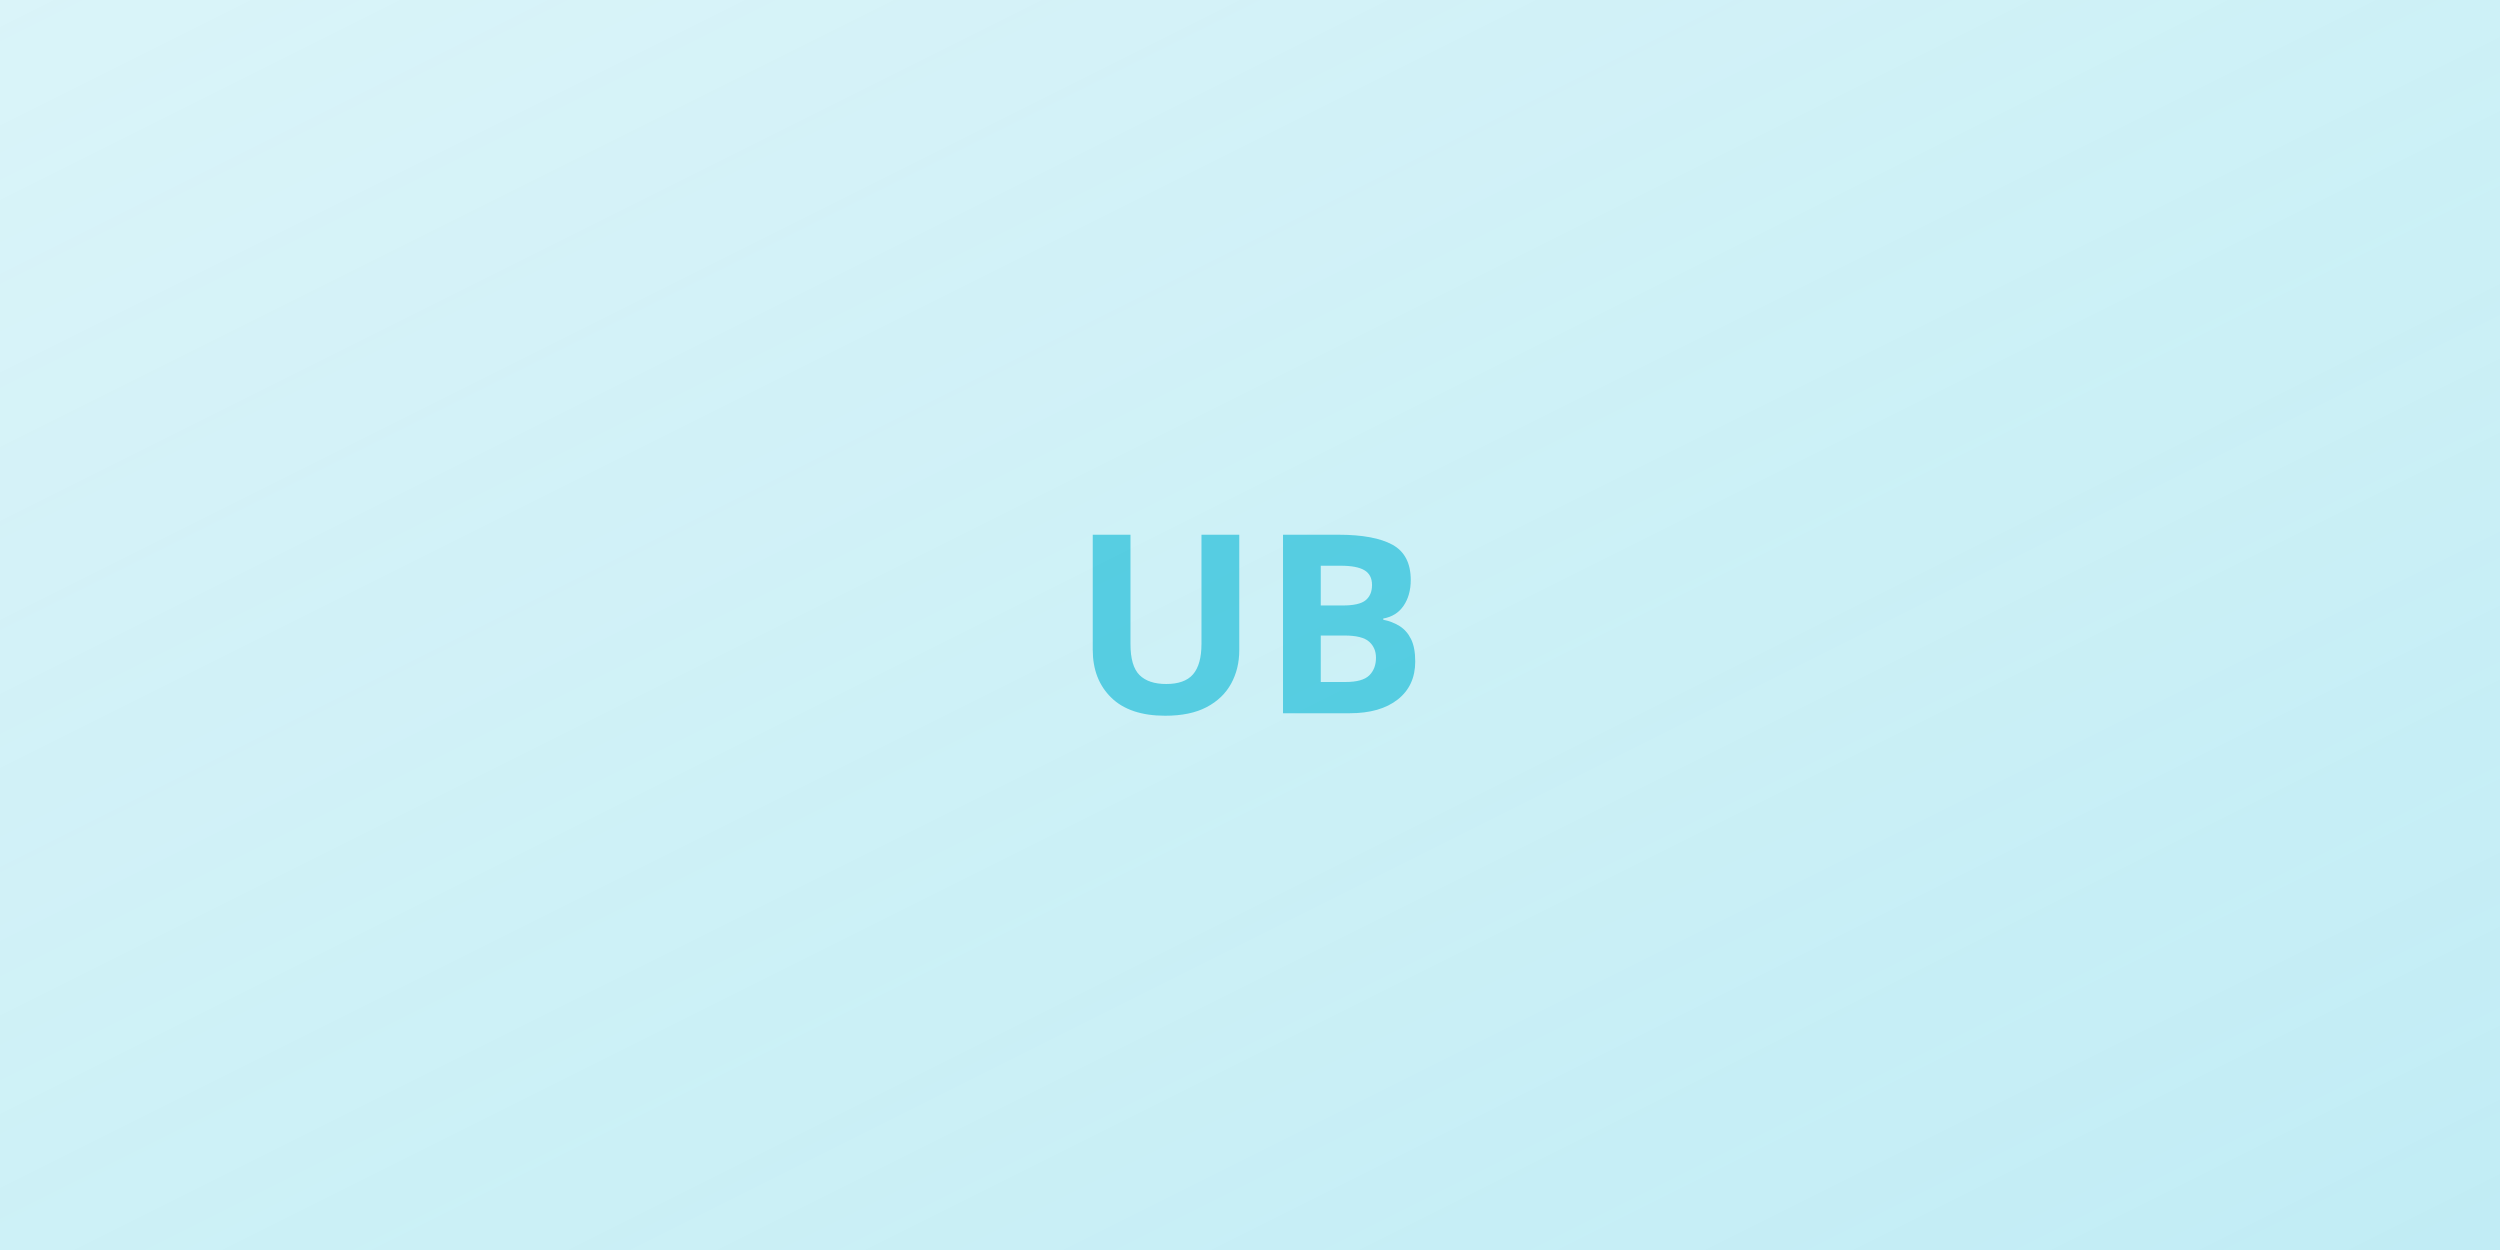
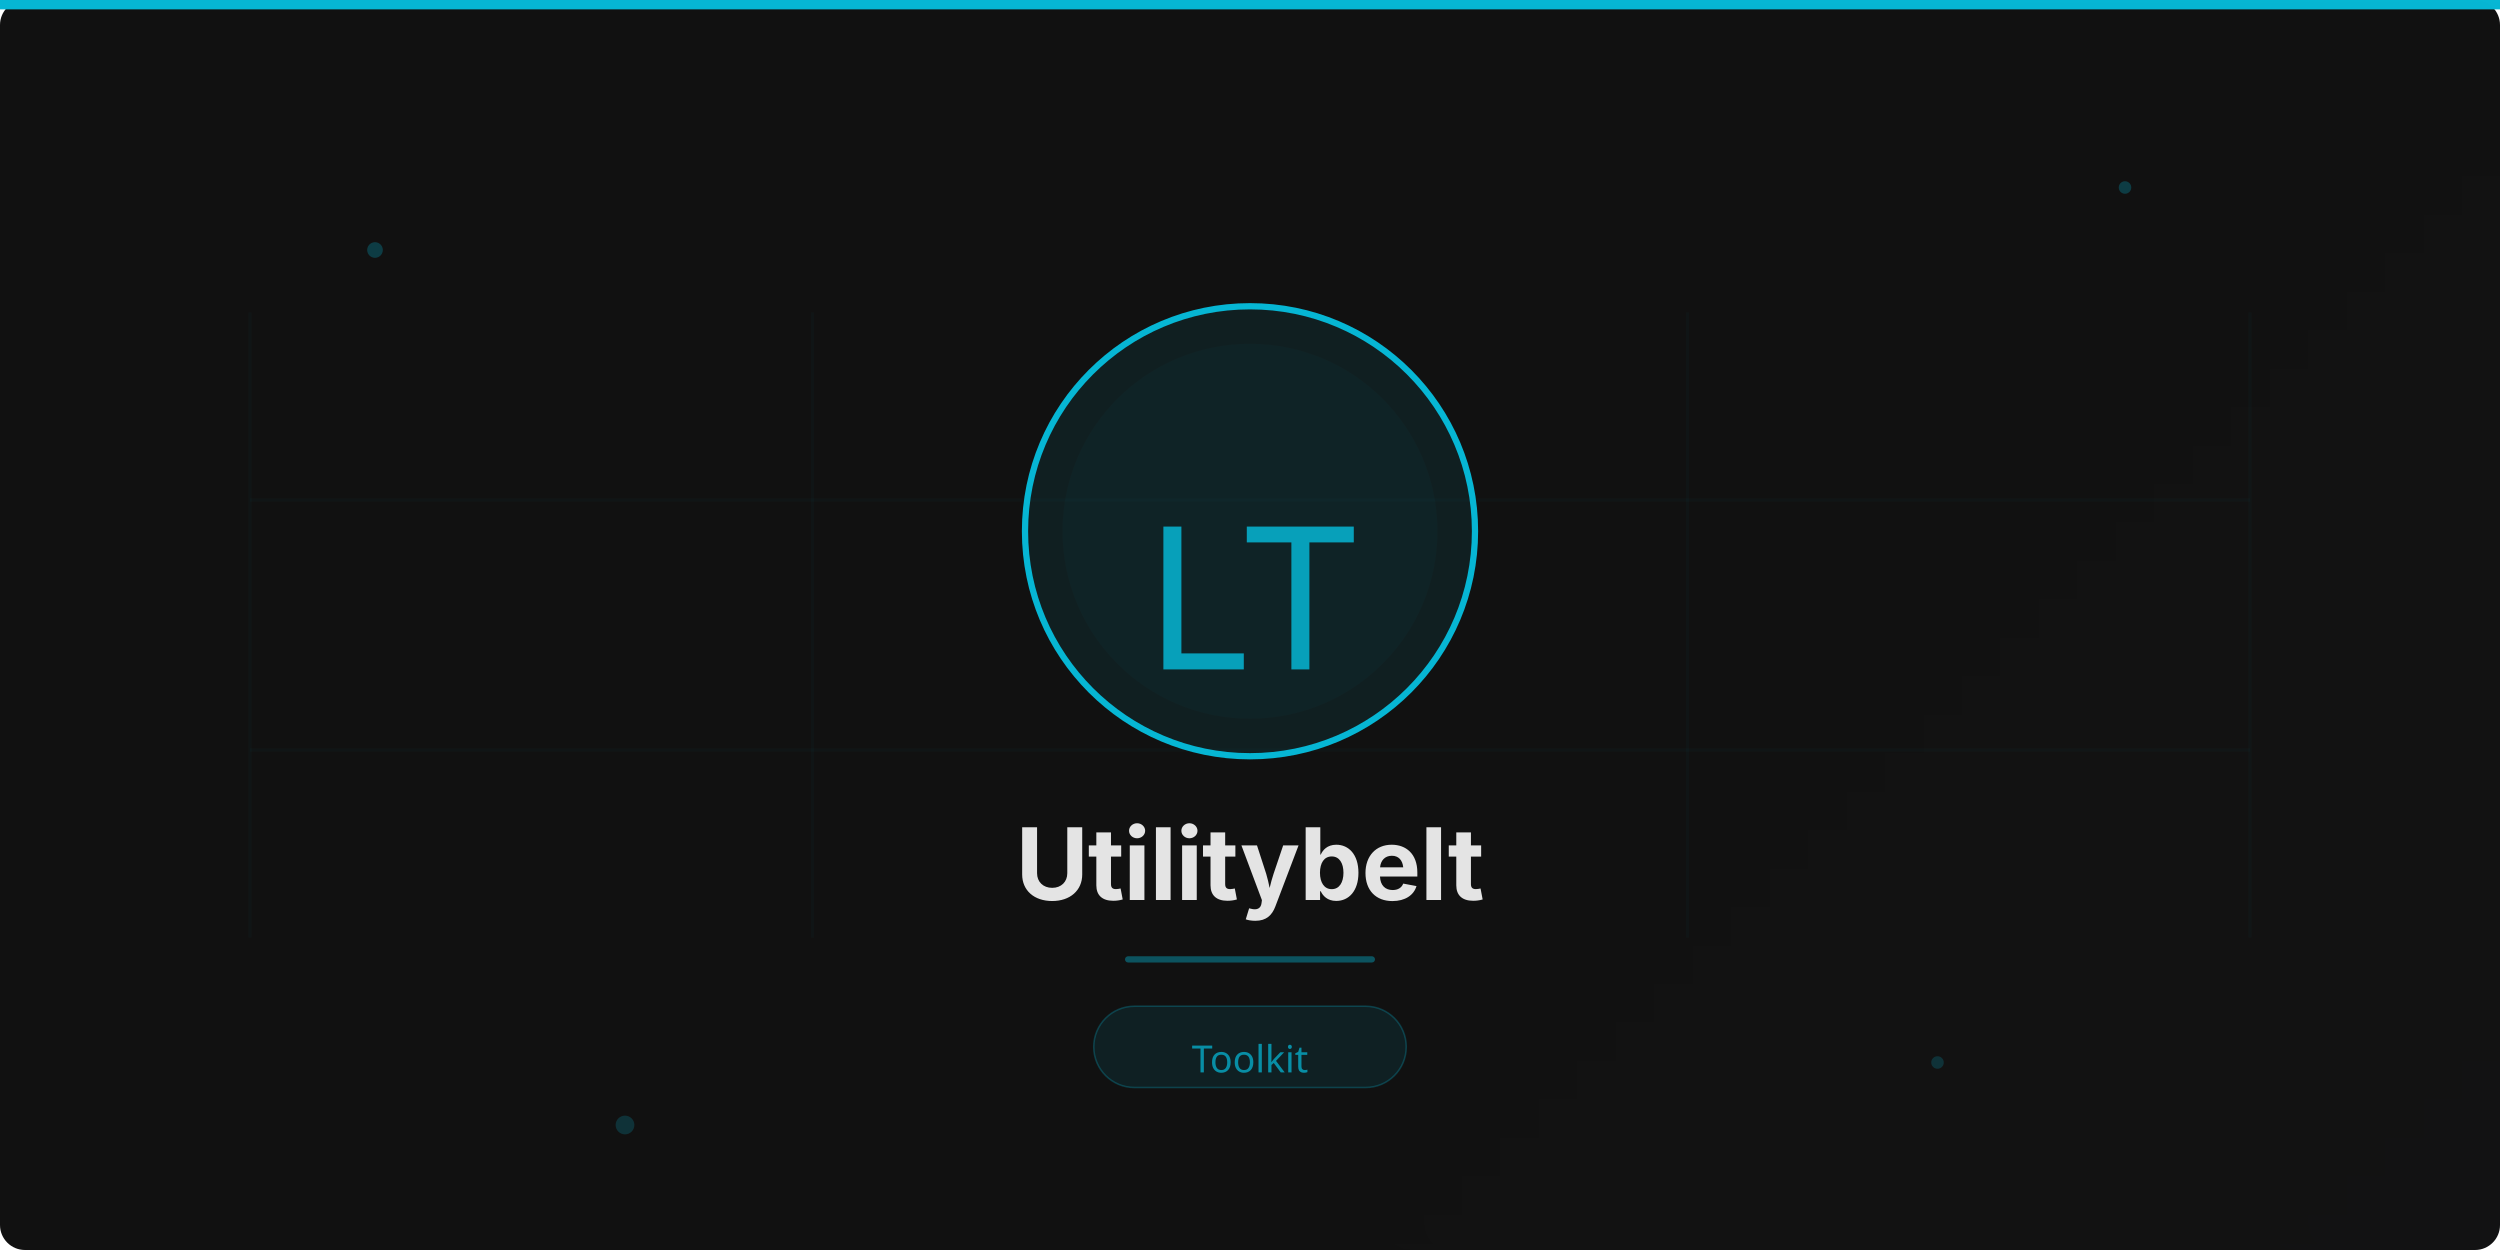
- <svg xmlns="http://www.w3.org/2000/svg" width="800" height="400">
-   <rect width="800" height="400" fill="#06b6d4" opacity="0.15" />
-   <rect width="800" height="400" fill="url(#g)" opacity="0.3" />
+ <svg xmlns="http://www.w3.org/2000/svg" width="800" height="400" viewBox="0 0 800 400" fill="none">
  <defs>
-     <linearGradient id="g" x1="0%" y1="0%" x2="100%" y2="100%">
-       <stop offset="0%" stop-color="#06b6d4" stop-opacity="0" />
-       <stop offset="100%" stop-color="#06b6d4" stop-opacity="0.4" />
+     <linearGradient id="bg" x1="0" y1="0" x2="800" y2="400">
+       <stop offset="0%" stop-color="#111" />
+       <stop offset="50%" stop-color="#06b6d411" />
+       <stop offset="100%" stop-color="#111" />
+     </linearGradient>
+     <linearGradient id="accent" x1="0" y1="0" x2="100" y2="100">
+       <stop offset="0%" stop-color="#06b6d4" />
+       <stop offset="100%" stop-color="#06b6d488" />
+     </linearGradient>
+     <linearGradient id="glow" x1="400" y1="400" x2="400" y2="0">
+       <stop offset="0%" stop-color="#06b6d400" />
+       <stop offset="60%" stop-color="#06b6d408" />
+       <stop offset="100%" stop-color="#06b6d400" />
    </linearGradient>
  </defs>
-   <text x="400" y="200" font-family="system-ui,sans-serif" font-size="80" font-weight="700" fill="#06b6d4" text-anchor="middle" dominant-baseline="middle" opacity="0.6">UB</text>
+   <rect width="800" height="400" fill="url(#bg)" rx="8" />
+   <ellipse cx="400" cy="350" rx="300" ry="120" fill="url(#glow)" />
+   <rect x="0" y="0" width="800" height="3" fill="url(#accent)" />
+   <circle cx="120" cy="80" r="2.5" fill="#06b6d444" />
+   <circle cx="680" cy="60" r="2" fill="#06b6d444" />
+   <circle cx="200" cy="360" r="3" fill="#06b6d433" />
+   <circle cx="620" cy="340" r="2" fill="#06b6d433" />
+   <line x1="80" y1="100" x2="80" y2="300" stroke="#06b6d408" stroke-width="1" />
+   <line x1="260" y1="100" x2="260" y2="300" stroke="#06b6d408" stroke-width="1" />
+   <line x1="540" y1="100" x2="540" y2="300" stroke="#06b6d408" stroke-width="1" />
+   <line x1="720" y1="100" x2="720" y2="300" stroke="#06b6d408" stroke-width="1" />
+   <line x1="80" y1="160" x2="720" y2="160" stroke="#06b6d408" stroke-width="1" />
+   <line x1="80" y1="240" x2="720" y2="240" stroke="#06b6d408" stroke-width="1" />
+   <circle cx="400" cy="170" r="72" fill="#06b6d415" stroke="#06b6d4" stroke-width="2" />
+   <circle cx="400" cy="170" r="60" fill="#06b6d408" />
+   <text x="400" y="192" font-family="system-ui,sans-serif" font-size="64" fill="#06b6d4" text-anchor="middle" dominant-baseline="middle" opacity="0.85">LT</text>
+   <text x="400" y="288" font-family="system-ui,-apple-system,sans-serif" font-size="32" font-weight="700" fill="#eee" text-anchor="middle" letter-spacing="-0.3" opacity="0.95">Utilitybelt</text>
+   <rect x="360" y="306" width="80" height="2" rx="1" fill="#06b6d466" />
+   <rect x="350" y="322" width="100" height="26" rx="13" fill="#06b6d418" stroke="#06b6d444" stroke-width="0.5" />
+   <text x="400" y="339" font-family="system-ui,sans-serif" font-size="12" fill="#06b6d4bb" text-anchor="middle" dominant-baseline="middle" font-weight="500">Toolkit</text>
</svg>
